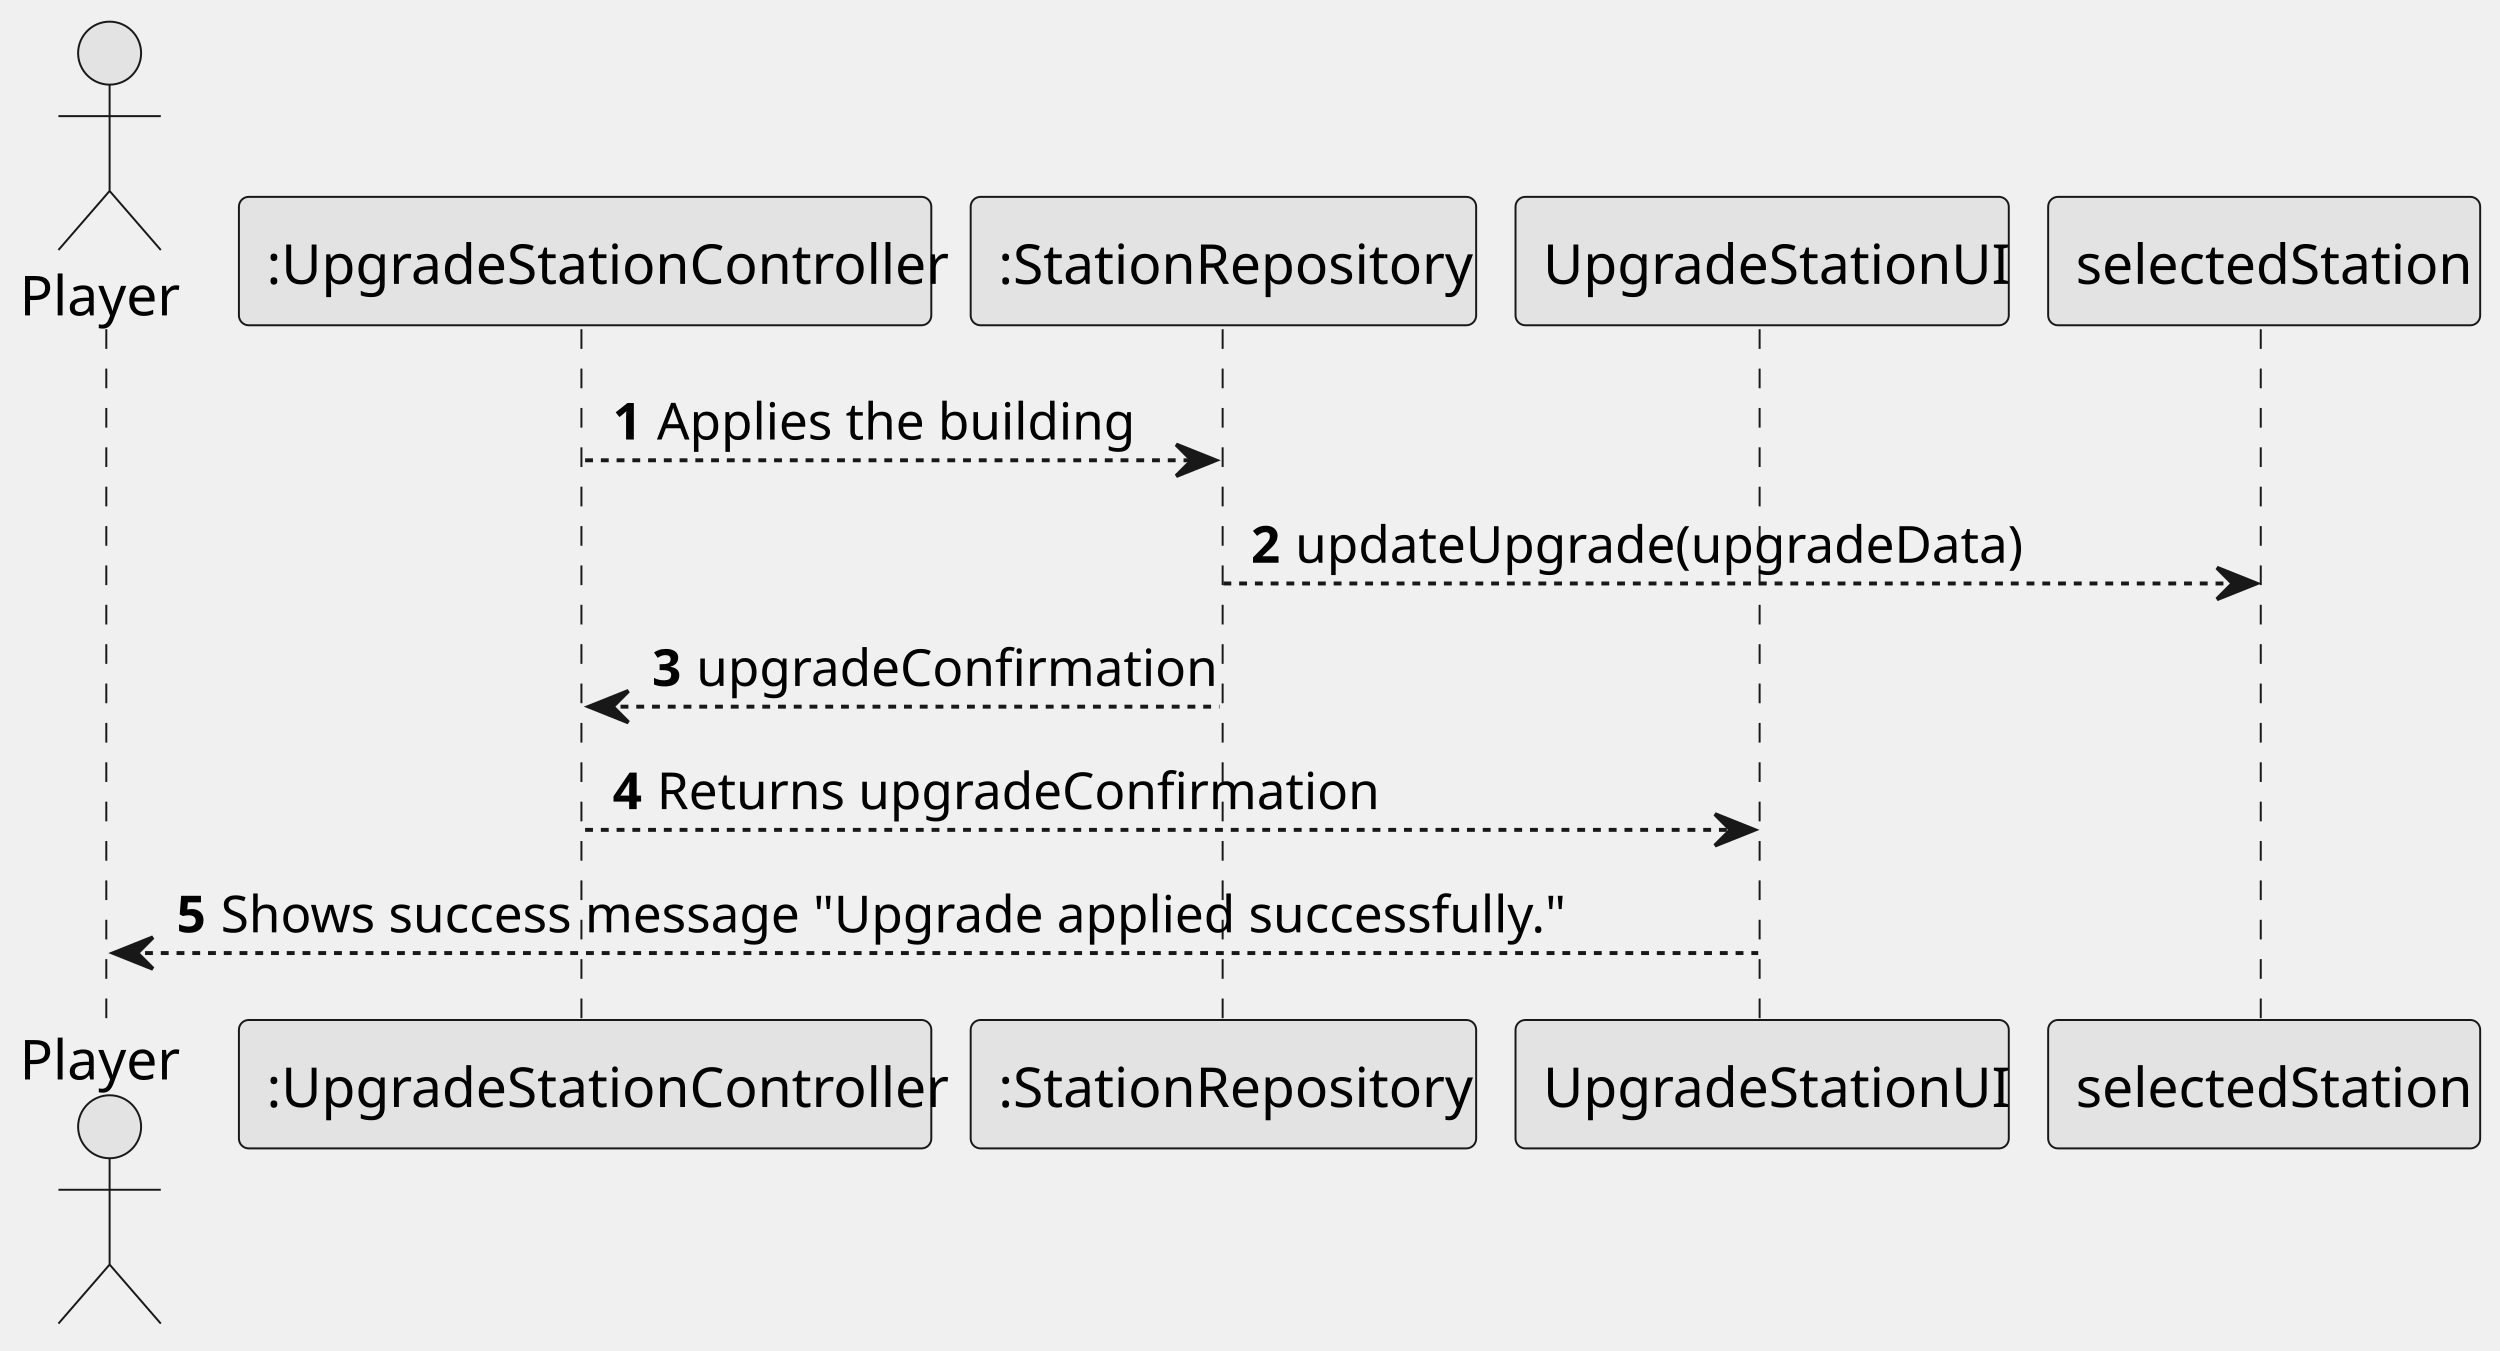
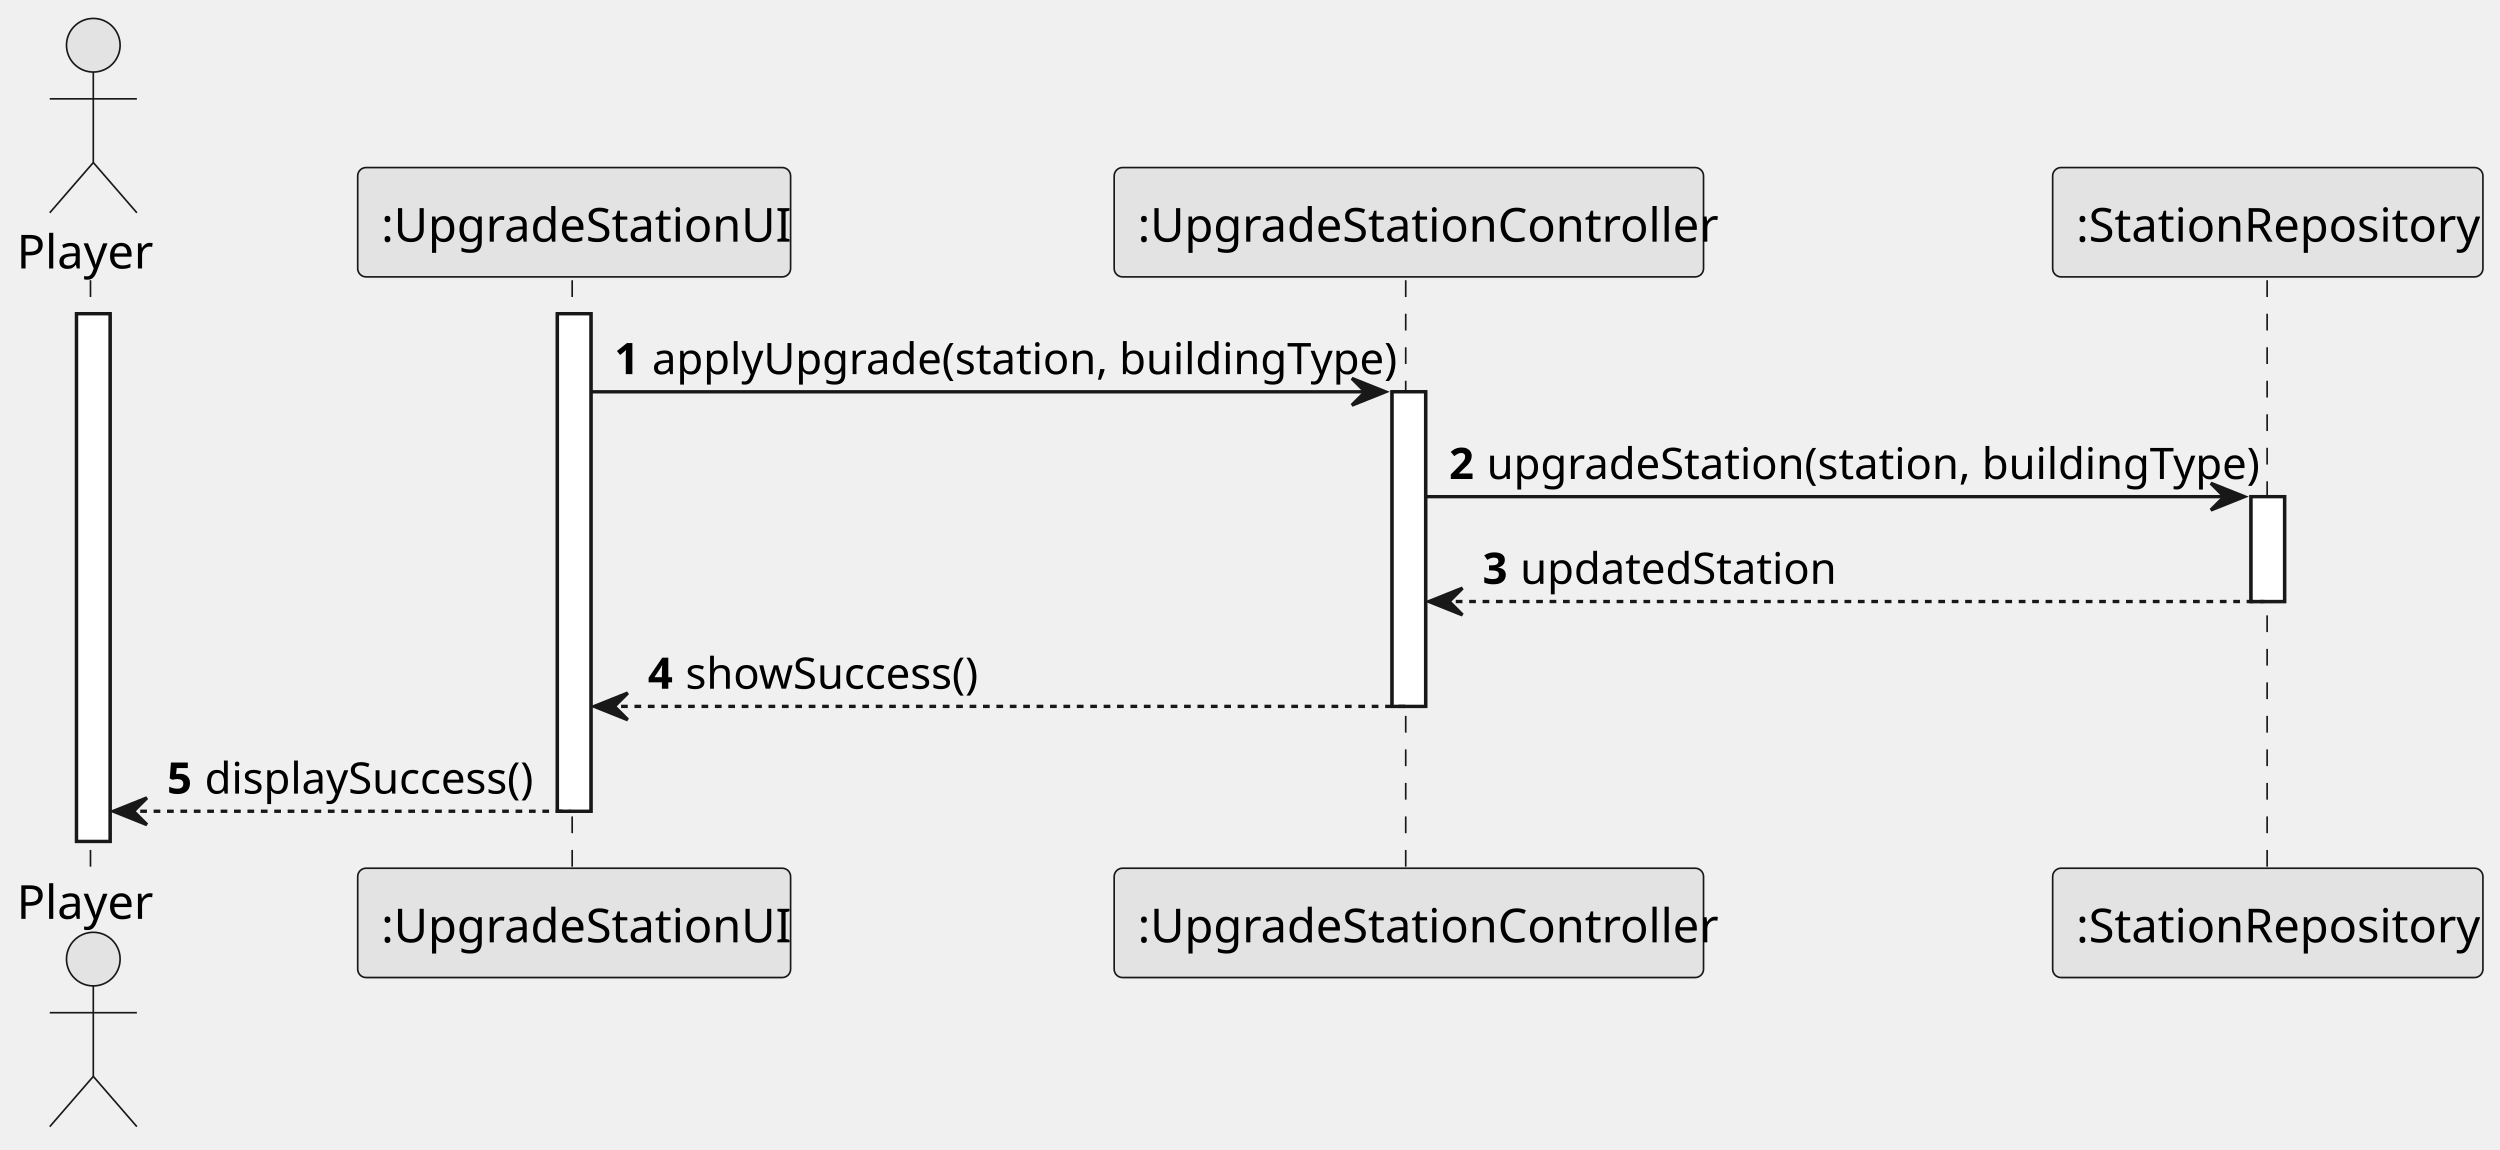
- <svg xmlns="http://www.w3.org/2000/svg" contentStyleType="text/css" height="343px" preserveAspectRatio="none" style="width:635px;height:343px;background:#FFFFFF;" version="1.1" viewBox="0 0 635 343" width="635px" zoomAndPan="magnify">
+ <svg xmlns="http://www.w3.org/2000/svg" contentStyleType="text/css" height="343px" preserveAspectRatio="none" style="width:746px;height:343px;background:#FFFFFF;" version="1.1" viewBox="0 0 746 343" width="746px" zoomAndPan="magnify">
  <defs />
  <g>
+     <rect fill="#FFFFFF" height="157.455" style="stroke:#181818;stroke-width:1.0;" width="10" x="22.841" y="93.621" />
+     <rect fill="#FFFFFF" height="148.455" style="stroke:#181818;stroke-width:1.0;" width="10" x="166.327" y="93.621" />
+     <rect fill="#FFFFFF" height="93.873" style="stroke:#181818;stroke-width:1.0;" width="10" x="415.401" y="116.912" />
+     <rect fill="#FFFFFF" height="31.291" style="stroke:#181818;stroke-width:1.0;" width="10" x="671.711" y="148.203" />
    <line style="stroke:#181818;stroke-width:0.5;stroke-dasharray:5.0,5.0;" x1="27" x2="27" y1="83.621" y2="260.076" />
-     <line style="stroke:#181818;stroke-width:0.5;stroke-dasharray:5.0,5.0;" x1="147.683" x2="147.683" y1="83.621" y2="260.076" />
-     <line style="stroke:#181818;stroke-width:0.5;stroke-dasharray:5.0,5.0;" x1="310.551" x2="310.551" y1="83.621" y2="260.076" />
-     <line style="stroke:#181818;stroke-width:0.5;stroke-dasharray:5.0,5.0;" x1="446.943" x2="446.943" y1="83.621" y2="260.076" />
-     <line style="stroke:#181818;stroke-width:0.5;stroke-dasharray:5.0,5.0;" x1="574.232" x2="574.232" y1="83.621" y2="260.076" />
+     <line style="stroke:#181818;stroke-width:0.5;stroke-dasharray:5.0,5.0;" x1="170.737" x2="170.737" y1="83.621" y2="260.076" />
+     <line style="stroke:#181818;stroke-width:0.5;stroke-dasharray:5.0,5.0;" x1="419.467" x2="419.467" y1="83.621" y2="260.076" />
+     <line style="stroke:#181818;stroke-width:0.5;stroke-dasharray:5.0,5.0;" x1="676.515" x2="676.515" y1="83.621" y2="260.076" />
    <text fill="#000000" font-family="sans-serif" font-size="14" lengthAdjust="spacing" textLength="39.683" x="5" y="80.107">Player</text>
    <ellipse cx="27.841" cy="13.5" fill="#E3E3E3" rx="8" ry="8" style="stroke:#181818;stroke-width:0.5;" />
    <path d="M27.841,21.5 L27.841,48.5 M14.841,29.5 L40.841,29.5 M27.841,48.5 L14.841,63.5 M27.841,48.5 L40.841,63.5 " fill="none" style="stroke:#181818;stroke-width:0.5;" />
    <text fill="#000000" font-family="sans-serif" font-size="14" lengthAdjust="spacing" textLength="39.683" x="5" y="274.184">Player</text>
    <ellipse cx="27.841" cy="286.197" fill="#E3E3E3" rx="8" ry="8" style="stroke:#181818;stroke-width:0.5;" />
    <path d="M27.841,294.197 L27.841,321.197 M14.841,302.197 L40.841,302.197 M27.841,321.197 L14.841,336.197 M27.841,321.197 L40.841,336.197 " fill="none" style="stroke:#181818;stroke-width:0.5;" />
-     <rect fill="#E3E3E3" height="32.621" rx="2.5" ry="2.5" style="stroke:#181818;stroke-width:0.5;" width="175.868" x="60.683" y="50" />
-     <text fill="#000000" font-family="sans-serif" font-size="14" lengthAdjust="spacing" textLength="161.868" x="67.683" y="72.107">:UpgradeStationController</text>
-     <rect fill="#E3E3E3" height="32.621" rx="2.5" ry="2.5" style="stroke:#181818;stroke-width:0.5;" width="175.868" x="60.683" y="259.076" />
-     <text fill="#000000" font-family="sans-serif" font-size="14" lengthAdjust="spacing" textLength="161.868" x="67.683" y="281.184">:UpgradeStationController</text>
-     <rect fill="#E3E3E3" height="32.621" rx="2.5" ry="2.5" style="stroke:#181818;stroke-width:0.5;" width="128.393" x="246.551" y="50" />
-     <text fill="#000000" font-family="sans-serif" font-size="14" lengthAdjust="spacing" textLength="114.393" x="253.551" y="72.107">:StationRepository</text>
-     <rect fill="#E3E3E3" height="32.621" rx="2.5" ry="2.5" style="stroke:#181818;stroke-width:0.5;" width="128.393" x="246.551" y="259.076" />
-     <text fill="#000000" font-family="sans-serif" font-size="14" lengthAdjust="spacing" textLength="114.393" x="253.551" y="281.184">:StationRepository</text>
-     <rect fill="#E3E3E3" height="32.621" rx="2.5" ry="2.5" style="stroke:#181818;stroke-width:0.5;" width="125.289" x="384.943" y="50" />
-     <text fill="#000000" font-family="sans-serif" font-size="14" lengthAdjust="spacing" textLength="111.289" x="391.943" y="72.107">UpgradeStationUI</text>
-     <rect fill="#E3E3E3" height="32.621" rx="2.5" ry="2.5" style="stroke:#181818;stroke-width:0.5;" width="125.289" x="384.943" y="259.076" />
-     <text fill="#000000" font-family="sans-serif" font-size="14" lengthAdjust="spacing" textLength="111.289" x="391.943" y="281.184">UpgradeStationUI</text>
-     <rect fill="#E3E3E3" height="32.621" rx="2.5" ry="2.5" style="stroke:#181818;stroke-width:0.5;" width="109.731" x="520.232" y="50" />
-     <text fill="#000000" font-family="sans-serif" font-size="14" lengthAdjust="spacing" textLength="95.731" x="527.232" y="72.107">selectedStation</text>
-     <rect fill="#E3E3E3" height="32.621" rx="2.5" ry="2.5" style="stroke:#181818;stroke-width:0.5;" width="109.731" x="520.232" y="259.076" />
-     <text fill="#000000" font-family="sans-serif" font-size="14" lengthAdjust="spacing" textLength="95.731" x="527.232" y="281.184">selectedStation</text>
-     <polygon fill="#181818" points="298.747,112.912,308.747,116.912,298.747,120.912,302.747,116.912" style="stroke:#181818;stroke-width:1.0;" />
-     <line style="stroke:#181818;stroke-width:1.0;stroke-dasharray:2.0,2.0;" x1="148.617" x2="304.747" y1="116.912" y2="116.912" />
-     <text fill="#000000" font-family="sans-serif" font-size="13" font-weight="bold" lengthAdjust="spacing" textLength="7.23" x="155.617" y="111.649">1</text>
-     <text fill="#000000" font-family="sans-serif" font-size="13" lengthAdjust="spacing" textLength="112.747" x="166.847" y="111.649">Applies the building</text>
-     <polygon fill="#181818" points="563.098,144.203,573.098,148.203,563.098,152.203,567.098,148.203" style="stroke:#181818;stroke-width:1.0;" />
-     <line style="stroke:#181818;stroke-width:1.0;stroke-dasharray:2.0,2.0;" x1="310.747" x2="569.098" y1="148.203" y2="148.203" />
-     <text fill="#000000" font-family="sans-serif" font-size="13" font-weight="bold" lengthAdjust="spacing" textLength="7.23" x="317.747" y="142.94">2</text>
-     <text fill="#000000" font-family="sans-serif" font-size="13" lengthAdjust="spacing" textLength="173.456" x="328.977" y="142.94">updateUpgrade(upgradeData)</text>
-     <polygon fill="#181818" points="159.617,175.494,149.617,179.494,159.617,183.494,155.617,179.494" style="stroke:#181818;stroke-width:1.0;" />
-     <line style="stroke:#181818;stroke-width:1.0;stroke-dasharray:2.0,2.0;" x1="153.617" x2="309.747" y1="179.494" y2="179.494" />
-     <text fill="#000000" font-family="sans-serif" font-size="13" font-weight="bold" lengthAdjust="spacing" textLength="7.23" x="165.617" y="174.231">3</text>
-     <text fill="#000000" font-family="sans-serif" font-size="13" lengthAdjust="spacing" textLength="121.405" x="176.847" y="174.231">upgradeConfirmation</text>
-     <polygon fill="#181818" points="435.588,206.785,445.588,210.785,435.588,214.785,439.588,210.785" style="stroke:#181818;stroke-width:1.0;" />
-     <line style="stroke:#181818;stroke-width:1.0;stroke-dasharray:2.0,2.0;" x1="148.617" x2="441.588" y1="210.785" y2="210.785" />
-     <text fill="#000000" font-family="sans-serif" font-size="13" font-weight="bold" lengthAdjust="spacing" textLength="7.23" x="155.617" y="205.523">4</text>
-     <text fill="#000000" font-family="sans-serif" font-size="13" lengthAdjust="spacing" textLength="170.536" x="166.847" y="205.523">Returns upgradeConfirmation</text>
-     <polygon fill="#181818" points="38.841,238.076,28.841,242.076,38.841,246.076,34.841,242.076" style="stroke:#181818;stroke-width:1.0;" />
-     <line style="stroke:#181818;stroke-width:1.0;stroke-dasharray:2.0,2.0;" x1="32.841" x2="446.588" y1="242.076" y2="242.076" />
-     <text fill="#000000" font-family="sans-serif" font-size="13" font-weight="bold" lengthAdjust="spacing" textLength="7.23" x="44.841" y="236.814">5</text>
-     <text fill="#000000" font-family="sans-serif" font-size="13" lengthAdjust="spacing" textLength="331.5" x="56.071" y="236.814">Shows success message "Upgrade applied successfully."</text>
+     <rect fill="#E3E3E3" height="32.621" rx="2.5" ry="2.5" style="stroke:#181818;stroke-width:0.5;" width="129.179" x="106.737" y="50" />
+     <text fill="#000000" font-family="sans-serif" font-size="14" lengthAdjust="spacing" textLength="115.179" x="113.737" y="72.107">:UpgradeStationUI</text>
+     <rect fill="#E3E3E3" height="32.621" rx="2.5" ry="2.5" style="stroke:#181818;stroke-width:0.5;" width="129.179" x="106.737" y="259.076" />
+     <text fill="#000000" font-family="sans-serif" font-size="14" lengthAdjust="spacing" textLength="115.179" x="113.737" y="281.184">:UpgradeStationUI</text>
+     <rect fill="#E3E3E3" height="32.621" rx="2.5" ry="2.5" style="stroke:#181818;stroke-width:0.5;" width="175.868" x="332.467" y="50" />
+     <text fill="#000000" font-family="sans-serif" font-size="14" lengthAdjust="spacing" textLength="161.868" x="339.467" y="72.107">:UpgradeStationController</text>
+     <rect fill="#E3E3E3" height="32.621" rx="2.5" ry="2.5" style="stroke:#181818;stroke-width:0.5;" width="175.868" x="332.467" y="259.076" />
+     <text fill="#000000" font-family="sans-serif" font-size="14" lengthAdjust="spacing" textLength="161.868" x="339.467" y="281.184">:UpgradeStationController</text>
+     <rect fill="#E3E3E3" height="32.621" rx="2.5" ry="2.5" style="stroke:#181818;stroke-width:0.5;" width="128.393" x="612.515" y="50" />
+     <text fill="#000000" font-family="sans-serif" font-size="14" lengthAdjust="spacing" textLength="114.393" x="619.515" y="72.107">:StationRepository</text>
+     <rect fill="#E3E3E3" height="32.621" rx="2.5" ry="2.5" style="stroke:#181818;stroke-width:0.5;" width="128.393" x="612.515" y="259.076" />
+     <text fill="#000000" font-family="sans-serif" font-size="14" lengthAdjust="spacing" textLength="114.393" x="619.515" y="281.184">:StationRepository</text>
+     <rect fill="#FFFFFF" height="157.455" style="stroke:#181818;stroke-width:1.0;" width="10" x="22.841" y="93.621" />
+     <rect fill="#FFFFFF" height="148.455" style="stroke:#181818;stroke-width:1.0;" width="10" x="166.327" y="93.621" />
+     <rect fill="#FFFFFF" height="93.873" style="stroke:#181818;stroke-width:1.0;" width="10" x="415.401" y="116.912" />
+     <rect fill="#FFFFFF" height="31.291" style="stroke:#181818;stroke-width:1.0;" width="10" x="671.711" y="148.203" />
+     <polygon fill="#181818" points="403.401,112.912,413.401,116.912,403.401,120.912,407.401,116.912" style="stroke:#181818;stroke-width:1.0;" />
+     <line style="stroke:#181818;stroke-width:1.0;" x1="176.327" x2="409.401" y1="116.912" y2="116.912" />
+     <text fill="#000000" font-family="sans-serif" font-size="13" font-weight="bold" lengthAdjust="spacing" textLength="7.23" x="183.327" y="111.649">1</text>
+     <text fill="#000000" font-family="sans-serif" font-size="13" lengthAdjust="spacing" textLength="208.844" x="194.557" y="111.649">applyUpgrade(station, buildingType)</text>
+     <polygon fill="#181818" points="659.711,144.203,669.711,148.203,659.711,152.203,663.711,148.203" style="stroke:#181818;stroke-width:1.0;" />
+     <line style="stroke:#181818;stroke-width:1.0;" x1="425.401" x2="665.711" y1="148.203" y2="148.203" />
+     <text fill="#000000" font-family="sans-serif" font-size="13" font-weight="bold" lengthAdjust="spacing" textLength="7.23" x="432.401" y="142.94">2</text>
+     <text fill="#000000" font-family="sans-serif" font-size="13" lengthAdjust="spacing" textLength="216.081" x="443.631" y="142.94">upgradeStation(station, buildingType)</text>
+     <polygon fill="#181818" points="436.401,175.494,426.401,179.494,436.401,183.494,432.401,179.494" style="stroke:#181818;stroke-width:1.0;" />
+     <line style="stroke:#181818;stroke-width:1.0;stroke-dasharray:2.0,2.0;" x1="430.401" x2="675.711" y1="179.494" y2="179.494" />
+     <text fill="#000000" font-family="sans-serif" font-size="13" font-weight="bold" lengthAdjust="spacing" textLength="7.23" x="442.401" y="174.231">3</text>
+     <text fill="#000000" font-family="sans-serif" font-size="13" lengthAdjust="spacing" textLength="87.464" x="453.631" y="174.231">updatedStation</text>
+     <polygon fill="#181818" points="187.327,206.785,177.327,210.785,187.327,214.785,183.327,210.785" style="stroke:#181818;stroke-width:1.0;" />
+     <line style="stroke:#181818;stroke-width:1.0;stroke-dasharray:2.0,2.0;" x1="181.327" x2="419.401" y1="210.785" y2="210.785" />
+     <text fill="#000000" font-family="sans-serif" font-size="13" font-weight="bold" lengthAdjust="spacing" textLength="7.23" x="193.327" y="205.523">4</text>
+     <text fill="#000000" font-family="sans-serif" font-size="13" lengthAdjust="spacing" textLength="88.137" x="204.557" y="205.523">showSuccess()</text>
+     <polygon fill="#181818" points="43.841,238.076,33.841,242.076,43.841,246.076,39.841,242.076" style="stroke:#181818;stroke-width:1.0;" />
+     <line style="stroke:#181818;stroke-width:1.0;stroke-dasharray:2.0,2.0;" x1="37.841" x2="170.327" y1="242.076" y2="242.076" />
+     <text fill="#000000" font-family="sans-serif" font-size="13" font-weight="bold" lengthAdjust="spacing" textLength="7.23" x="49.841" y="236.814">5</text>
+     <text fill="#000000" font-family="sans-serif" font-size="13" lengthAdjust="spacing" textLength="98.255" x="61.071" y="236.814">displaySuccess()</text>
  </g>
</svg>
